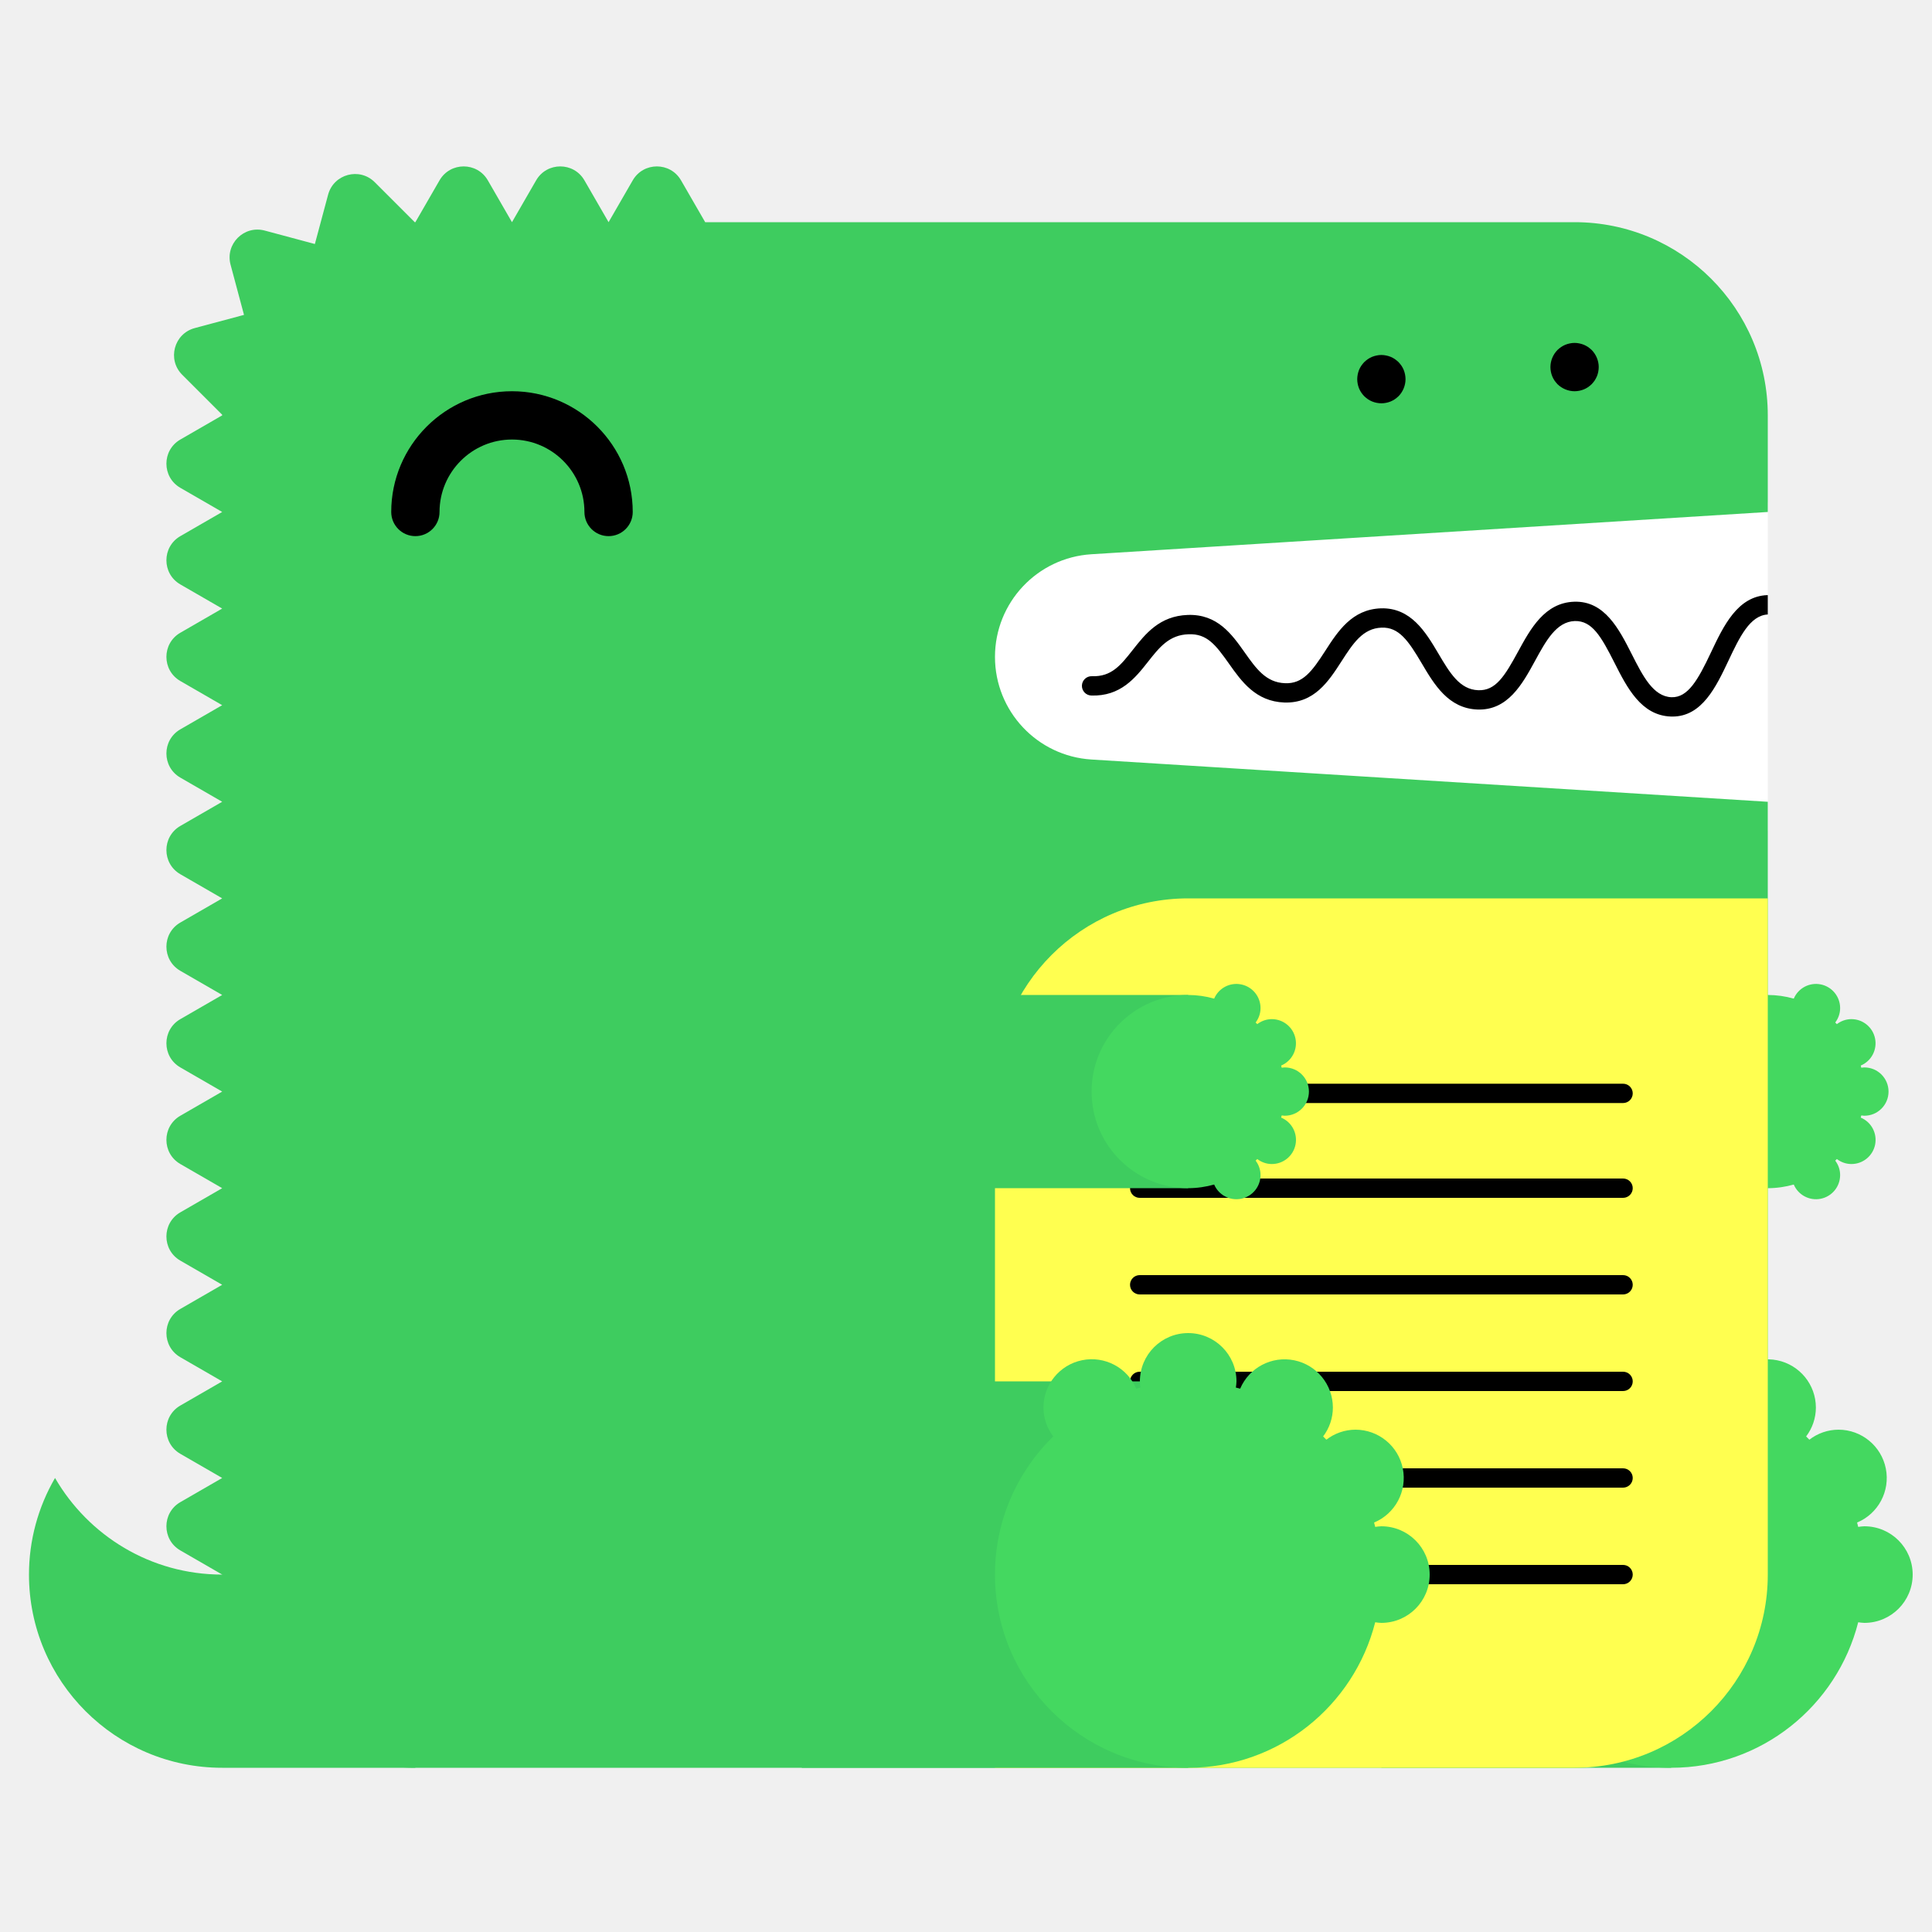
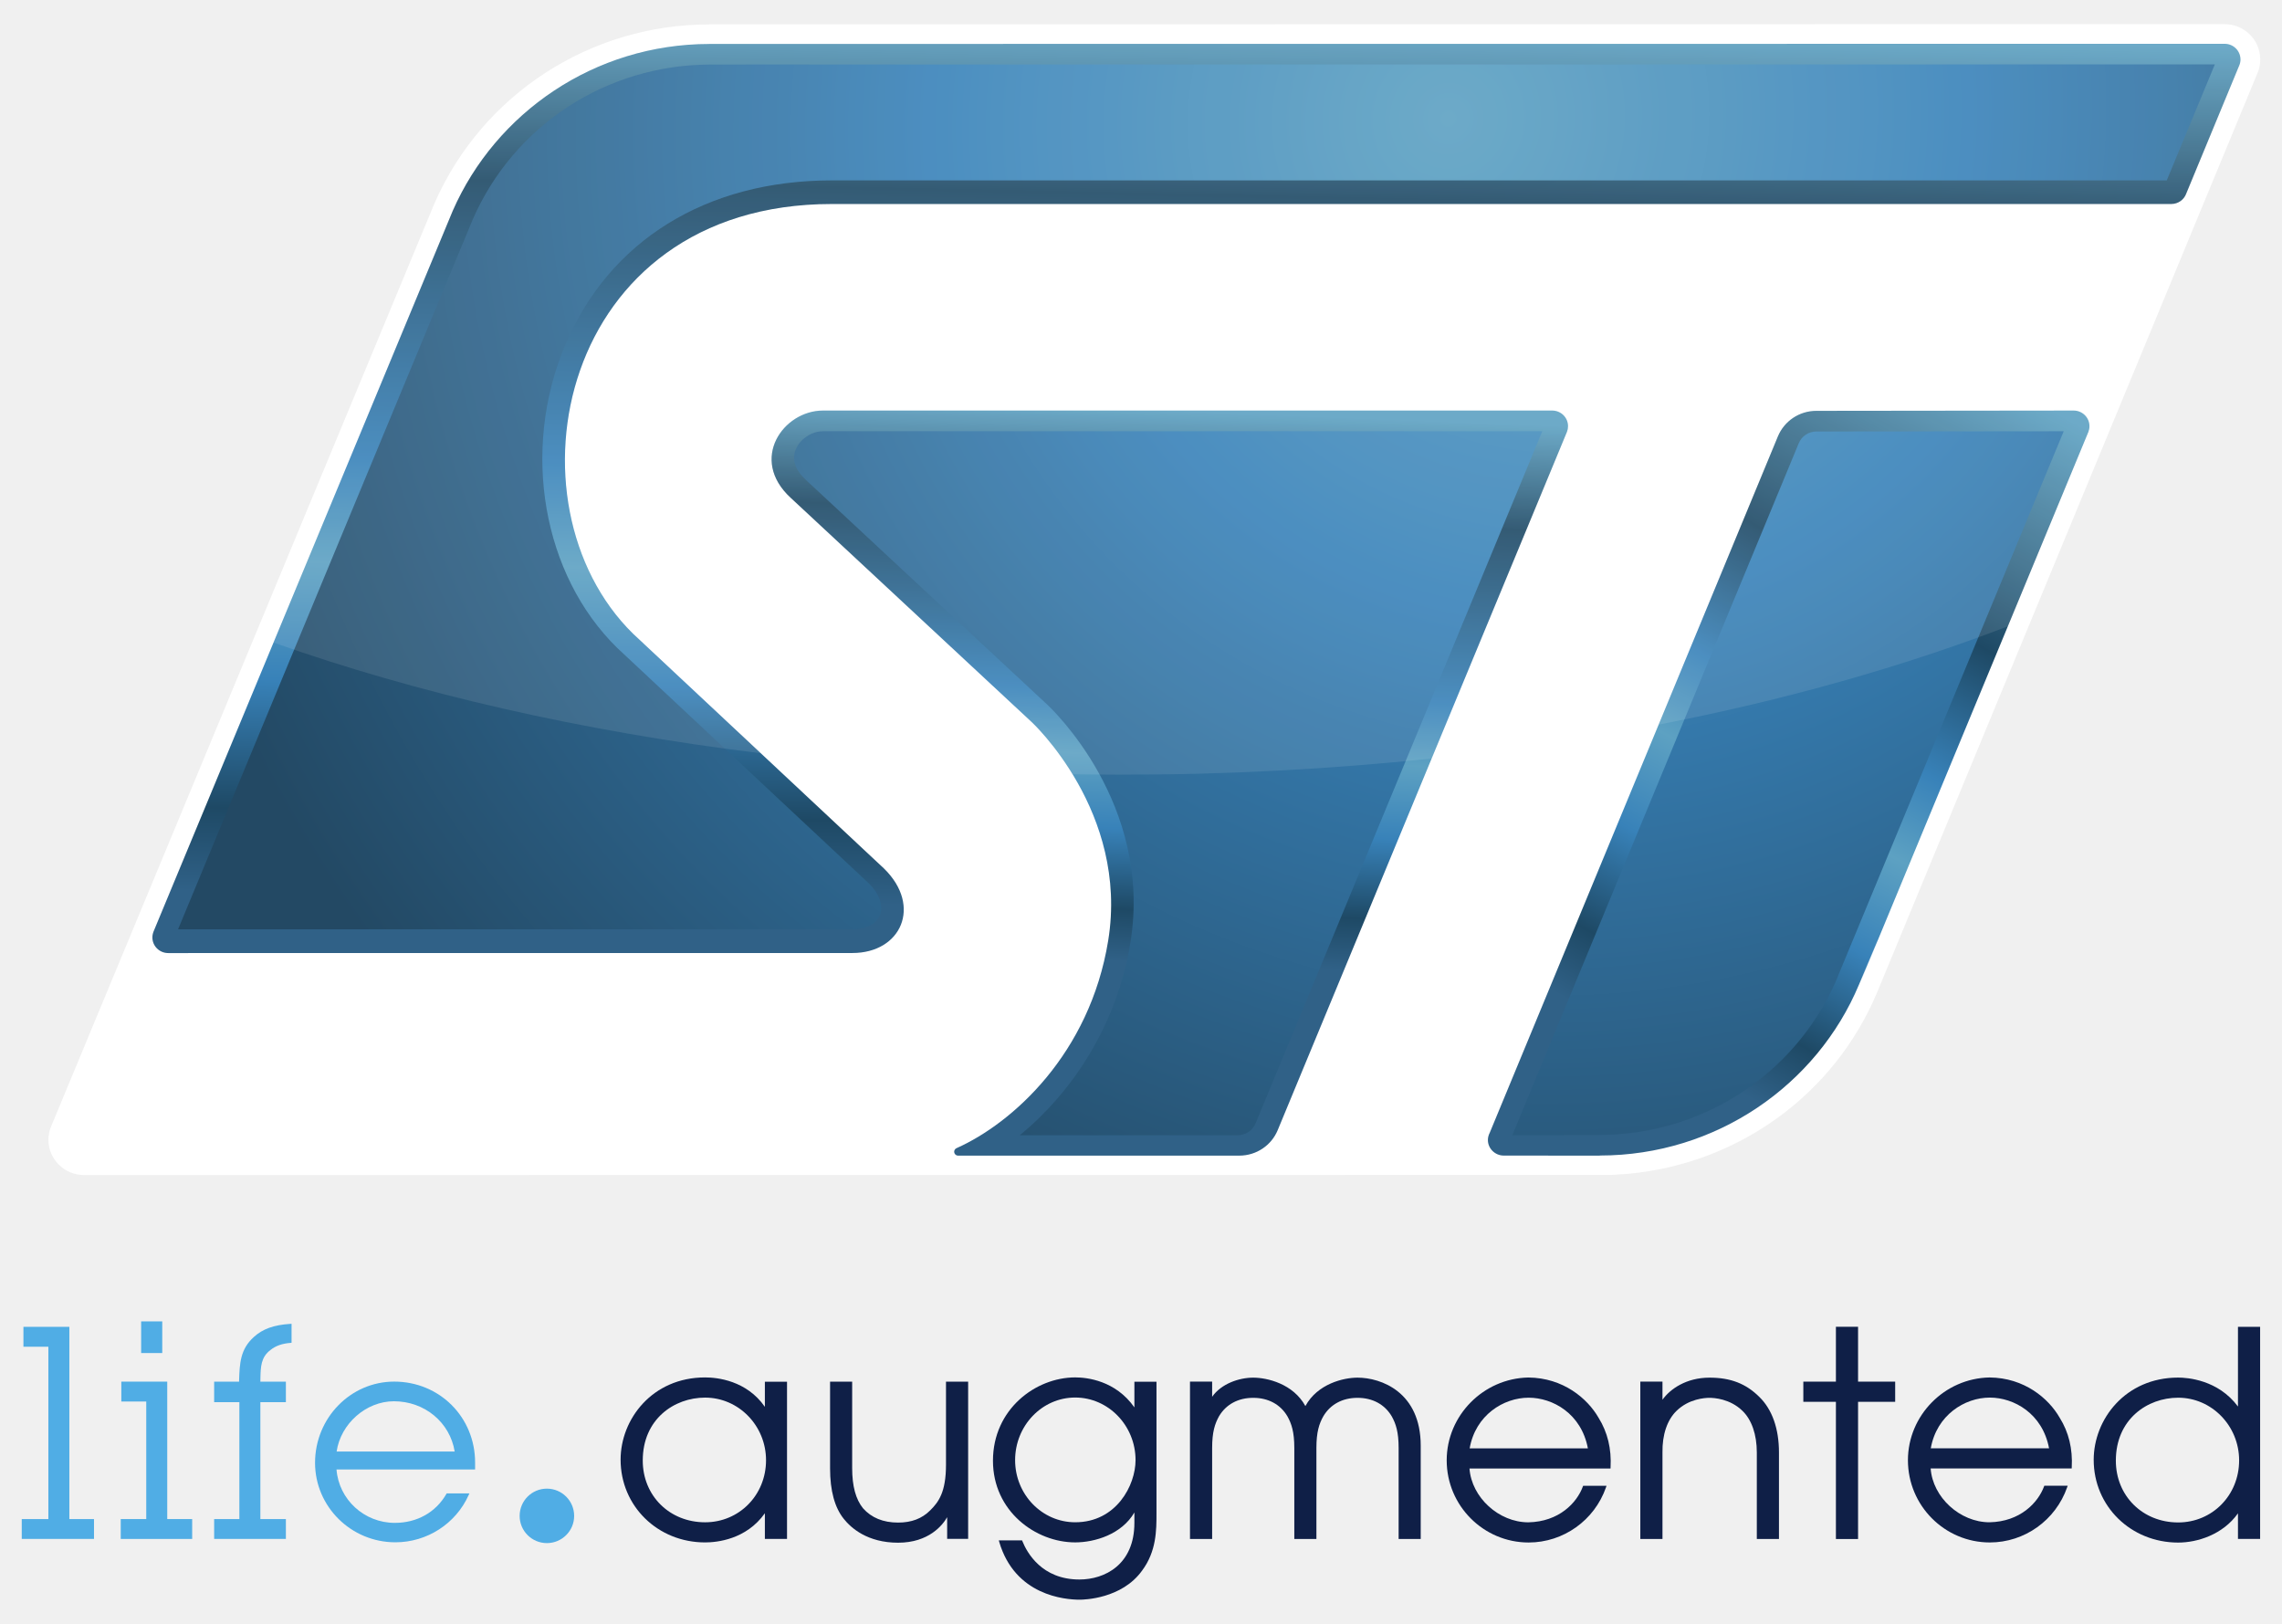
- <svg xmlns="http://www.w3.org/2000/svg" width="200" height="200" viewBox="0 0 200 200">
-   <g fill="none" fill-rule="evenodd">
-     <path fill="#FFF" d="M99 52h84v34H99z" />
-     <path d="M23 163c-7.398 0-13.843-4.027-17.303-10A19.886 19.886 0 0 0 3 163c0 11.046 8.954 20 20 20h20v-20H23z" fill="#3ECC5F" />
-     <path d="M112.98 57.376L183 53V43c0-11.046-8.954-20-20-20H73l-2.5-4.33c-1.112-1.925-3.889-1.925-5 0L63 23l-2.5-4.33c-1.111-1.925-3.889-1.925-5 0L53 23l-2.5-4.33c-1.111-1.925-3.889-1.925-5 0L43 23c-.022 0-.042.003-.065.003l-4.142-4.141c-1.57-1.571-4.252-.853-4.828 1.294l-1.369 5.104-5.192-1.392c-2.148-.575-4.111 1.389-3.535 3.536l1.39 5.193-5.102 1.367c-2.148.576-2.867 3.259-1.296 4.83l4.142 4.142c0 .021-.003.042-.003.064l-4.33 2.5c-1.925 1.111-1.925 3.889 0 5L23 53l-4.33 2.5c-1.925 1.111-1.925 3.889 0 5L23 63l-4.33 2.5c-1.925 1.111-1.925 3.889 0 5L23 73l-4.33 2.5c-1.925 1.111-1.925 3.889 0 5L23 83l-4.33 2.5c-1.925 1.111-1.925 3.889 0 5L23 93l-4.33 2.5c-1.925 1.111-1.925 3.889 0 5L23 103l-4.33 2.5c-1.925 1.111-1.925 3.889 0 5L23 113l-4.33 2.5c-1.925 1.111-1.925 3.889 0 5L23 123l-4.33 2.5c-1.925 1.111-1.925 3.889 0 5L23 133l-4.33 2.5c-1.925 1.111-1.925 3.889 0 5L23 143l-4.33 2.5c-1.925 1.111-1.925 3.889 0 5L23 153l-4.33 2.5c-1.925 1.111-1.925 3.889 0 5L23 163c0 11.046 8.954 20 20 20h120c11.046 0 20-8.954 20-20V83l-70.02-4.376A10.645 10.645 0 0 1 103 68c0-5.621 4.37-10.273 9.98-10.624" fill="#3ECC5F" />
-     <path fill="#3ECC5F" d="M143 183h30v-40h-30z" />
-     <path d="M193 158c-.219 0-.428.037-.639.064-.038-.15-.074-.301-.116-.451A5 5 0 0 0 190.32 148a4.96 4.96 0 0 0-3.016 1.036 26.531 26.531 0 0 0-.335-.336 4.955 4.955 0 0 0 1.011-2.987 5 5 0 0 0-9.599-1.959c-.148-.042-.297-.077-.445-.115.027-.211.064-.42.064-.639a5 5 0 0 0-5-5 5 5 0 0 0-5 5c0 .219.037.428.064.639-.148.038-.297.073-.445.115a4.998 4.998 0 0 0-9.599 1.959c0 1.125.384 2.151 1.011 2.987-3.717 3.632-6.031 8.693-6.031 14.3 0 11.046 8.954 20 20 20 9.339 0 17.16-6.41 19.361-15.064.211.027.42.064.639.064a5 5 0 0 0 5-5 5 5 0 0 0-5-5" fill="#44D860" />
-     <path fill="#3ECC5F" d="M153 123h30v-20h-30z" />
-     <path d="M193 115.5a2.5 2.5 0 1 0 0-5c-.109 0-.214.019-.319.032-.02-.075-.037-.15-.058-.225a2.501 2.501 0 0 0-.963-4.807c-.569 0-1.088.197-1.508.518a6.653 6.653 0 0 0-.168-.168c.314-.417.506-.931.506-1.494a2.5 2.5 0 0 0-4.8-.979A9.987 9.987 0 0 0 183 103c-5.522 0-10 4.478-10 10s4.478 10 10 10c.934 0 1.833-.138 2.69-.377a2.5 2.5 0 0 0 4.8-.979c0-.563-.192-1.077-.506-1.494.057-.055.113-.111.168-.168.42.321.939.518 1.508.518a2.5 2.5 0 0 0 .963-4.807c.021-.074.038-.15.058-.225.105.013.21.032.319.032" fill="#44D860" />
-     <path d="M63 55.5a2.5 2.5 0 0 1-2.5-2.5c0-4.136-3.364-7.5-7.5-7.5s-7.5 3.364-7.5 7.5a2.5 2.5 0 1 1-5 0c0-6.893 5.607-12.5 12.5-12.5S65.5 46.107 65.5 53a2.5 2.5 0 0 1-2.5 2.5" fill="#000" />
-     <path d="M103 183h60c11.046 0 20-8.954 20-20V93h-60c-11.046 0-20 8.954-20 20v70z" fill="#FFFF50" />
-     <path d="M168.02 124h-50.04a1 1 0 1 1 0-2h50.04a1 1 0 1 1 0 2m0 20h-50.04a1 1 0 1 1 0-2h50.04a1 1 0 1 1 0 2m0 20h-50.04a1 1 0 1 1 0-2h50.04a1 1 0 1 1 0 2m0-49.814h-50.04a1 1 0 1 1 0-2h50.04a1 1 0 1 1 0 2m0 19.814h-50.04a1 1 0 1 1 0-2h50.04a1 1 0 1 1 0 2m0 20h-50.04a1 1 0 1 1 0-2h50.04a1 1 0 1 1 0 2M183 61.611c-.012 0-.022-.006-.034-.005-3.09.105-4.552 3.196-5.842 5.923-1.346 2.85-2.387 4.703-4.093 4.647-1.889-.068-2.969-2.202-4.113-4.46-1.314-2.594-2.814-5.536-5.963-5.426-3.046.104-4.513 2.794-5.807 5.167-1.377 2.528-2.314 4.065-4.121 3.994-1.927-.07-2.951-1.805-4.136-3.813-1.321-2.236-2.848-4.75-5.936-4.664-2.994.103-4.465 2.385-5.763 4.4-1.373 2.13-2.335 3.428-4.165 3.351-1.973-.07-2.992-1.51-4.171-3.177-1.324-1.873-2.816-3.993-5.895-3.89-2.928.1-4.399 1.97-5.696 3.618-1.232 1.564-2.194 2.802-4.229 2.724a1 1 0 0 0-.072 2c3.017.101 4.545-1.8 5.872-3.487 1.177-1.496 2.193-2.787 4.193-2.855 1.926-.082 2.829 1.115 4.195 3.045 1.297 1.834 2.769 3.914 5.731 4.021 3.103.104 4.596-2.215 5.918-4.267 1.182-1.834 2.202-3.417 4.15-3.484 1.793-.067 2.769 1.35 4.145 3.681 1.297 2.197 2.766 4.686 5.787 4.796 3.125.108 4.634-2.62 5.949-5.035 1.139-2.088 2.214-4.06 4.119-4.126 1.793-.042 2.728 1.595 4.111 4.33 1.292 2.553 2.757 5.445 5.825 5.556l.169.003c3.064 0 4.518-3.075 5.805-5.794 1.139-2.41 2.217-4.68 4.067-4.773v-2z" fill="#000" />
-     <path fill="#3ECC5F" d="M83 183h40v-40H83z" />
-     <path d="M143 158c-.219 0-.428.037-.639.064-.038-.15-.074-.301-.116-.451A5 5 0 0 0 140.32 148a4.96 4.96 0 0 0-3.016 1.036 26.531 26.531 0 0 0-.335-.336 4.955 4.955 0 0 0 1.011-2.987 5 5 0 0 0-9.599-1.959c-.148-.042-.297-.077-.445-.115.027-.211.064-.42.064-.639a5 5 0 0 0-5-5 5 5 0 0 0-5 5c0 .219.037.428.064.639-.148.038-.297.073-.445.115a4.998 4.998 0 0 0-9.599 1.959c0 1.125.384 2.151 1.011 2.987-3.717 3.632-6.031 8.693-6.031 14.3 0 11.046 8.954 20 20 20 9.339 0 17.16-6.41 19.361-15.064.211.027.42.064.639.064a5 5 0 0 0 5-5 5 5 0 0 0-5-5" fill="#44D860" />
-     <path fill="#3ECC5F" d="M83 123h40v-20H83z" />
-     <path d="M133 115.5a2.5 2.5 0 1 0 0-5c-.109 0-.214.019-.319.032-.02-.075-.037-.15-.058-.225a2.501 2.501 0 0 0-.963-4.807c-.569 0-1.088.197-1.508.518a6.653 6.653 0 0 0-.168-.168c.314-.417.506-.931.506-1.494a2.5 2.5 0 0 0-4.8-.979A9.987 9.987 0 0 0 123 103c-5.522 0-10 4.478-10 10s4.478 10 10 10c.934 0 1.833-.138 2.69-.377a2.5 2.5 0 0 0 4.8-.979c0-.563-.192-1.077-.506-1.494.057-.055.113-.111.168-.168.42.321.939.518 1.508.518a2.5 2.5 0 0 0 .963-4.807c.021-.074.038-.15.058-.225.105.013.21.032.319.032" fill="#44D860" />
-     <path d="M143 41.75c-.16 0-.33-.02-.49-.05a2.52 2.52 0 0 1-.47-.14c-.15-.06-.29-.14-.431-.23-.13-.09-.259-.2-.38-.31-.109-.12-.219-.24-.309-.38s-.17-.28-.231-.43a2.619 2.619 0 0 1-.189-.96c0-.16.02-.33.05-.49.03-.16.08-.31.139-.47.061-.15.141-.29.231-.43.09-.13.2-.26.309-.38.121-.11.25-.22.38-.31.141-.09.281-.17.431-.23.149-.06.31-.11.47-.14.32-.07.65-.07.98 0 .159.03.32.08.47.14.149.06.29.14.43.23.13.09.259.2.38.31.11.12.22.25.31.38.09.14.17.28.23.43.06.16.11.31.14.47.029.16.05.33.05.49 0 .66-.271 1.31-.73 1.77-.121.11-.25.22-.38.31-.14.09-.281.17-.43.23a2.565 2.565 0 0 1-.96.19m20-1.25c-.66 0-1.3-.27-1.771-.73a3.802 3.802 0 0 1-.309-.38c-.09-.14-.17-.28-.231-.43a2.619 2.619 0 0 1-.189-.96c0-.66.27-1.3.729-1.77.121-.11.25-.22.38-.31.141-.09.281-.17.431-.23.149-.06.31-.11.47-.14.32-.07.66-.07.98 0 .159.03.32.08.47.14.149.06.29.14.43.23.13.09.259.2.38.31.459.47.73 1.11.73 1.77 0 .16-.021.33-.05.49-.03.16-.08.32-.14.47-.07.15-.14.29-.23.43-.09.13-.2.26-.31.38-.121.11-.25.22-.38.31-.14.09-.281.17-.43.23a2.565 2.565 0 0 1-.96.19" fill="#000" />
+ <svg xmlns="http://www.w3.org/2000/svg" xmlns:xlink="http://www.w3.org/1999/xlink" height="266.747" viewBox="0 0 13.883 9.849" width="374.887">
+   <clipPath id="a">
+     <path d="m514.153 48.724h38.603v27.168h-38.603z" />
+   </clipPath>
+   <clipPath id="b">
+     <path d="m518.495 75.552h33.92v-12.604h-33.92z" />
+   </clipPath>
+   <clipPath id="c">
+     <path d="m518.495 62.949h33.919v12.604h-33.919z" />
+   </clipPath>
+   <linearGradient id="d">
+     <stop offset="0" stop-color="#5da1c2" />
+     <stop offset=".387" stop-color="#3882b9" />
+     <stop offset=".994" stop-color="#234964" />
+     <stop offset="1" stop-color="#234964" />
+   </linearGradient>
+   <radialGradient id="e" cx="0" cy="0" gradientTransform="matrix(-18.02149 -12.82824 -12.64364 17.76215 540.6365 74.20611)" gradientUnits="userSpaceOnUse" r="1" spreadMethod="pad" xlink:href="#d" />
+   <linearGradient id="f">
+     <stop offset="0" stop-color="#5da1c2" />
+     <stop offset=".136" stop-color="#1e4965" />
+     <stop offset=".361" stop-color="#3882b9" />
+     <stop offset=".445" stop-color="#5da1c2" />
+     <stop offset=".54" stop-color="#3882b9" />
+     <stop offset=".644" stop-color="#1e4965" />
+     <stop offset=".711" stop-color="#306187" />
+     <stop offset="1" stop-color="#306187" />
+   </linearGradient>
+   <linearGradient id="g" gradientTransform="matrix(-.5807224 -13.45483 -13.45483 .5807224 533.9768 69.26326)" gradientUnits="userSpaceOnUse" spreadMethod="pad" x1="0" x2="1" xlink:href="#f" y1="0" y2="0" />
+   <radialGradient id="h" cx="0" cy="0" gradientTransform="matrix(-18.02077 -12.82773 -12.64313 17.76144 540.5798 74.20619)" gradientUnits="userSpaceOnUse" r="1" spreadMethod="pad" xlink:href="#d" />
+   <linearGradient id="i" gradientTransform="matrix(-8.654223 -15.88279 -15.88279 8.654223 548.228 69.70733)" gradientUnits="userSpaceOnUse" spreadMethod="pad" x1="0" x2="1" y1="0" y2="0">
+     <stop offset="0" stop-color="#5da1c2" />
+     <stop offset=".23" stop-color="#1e4965" />
+     <stop offset=".361" stop-color="#3882b9" />
+     <stop offset=".445" stop-color="#5da1c2" />
+     <stop offset=".54" stop-color="#3882b9" />
+     <stop offset=".644" stop-color="#1e4965" />
+     <stop offset=".711" stop-color="#306187" />
+     <stop offset="1" stop-color="#306187" />
+   </linearGradient>
+   <radialGradient id="j" cx="0" cy="0" gradientTransform="matrix(-19.20239 -13.66884 -13.47214 18.92605 538.768 74.20742)" gradientUnits="userSpaceOnUse" r="1" spreadMethod="pad" xlink:href="#d" />
+   <linearGradient id="k" gradientTransform="matrix(-.6360994 -21.64267 -21.64267 .6360994 534.6515 75.92868)" gradientUnits="userSpaceOnUse" spreadMethod="pad" x1="0" x2="1" xlink:href="#f" y1="0" y2="0" />
+   <clipPath id="l">
+     <path d="m514.153 48.724h38.603v27.168h-38.603z" />
+   </clipPath>
+   <g clip-path="url(#l)" transform="matrix(.3527778 0 0 -.3527778 -181.2495 26.9053)">
+     <path d="m0 0-26.132-.003v-.002c-2.058 0-3.917-1.209-4.739-3.084l-6.607-15.908c-.033-.077-.051-.158-.051-.241 0-.335.276-.608.615-.608l26.345.002.277.019c1.904.174 3.56 1.364 4.301 3.133l6.558 15.849c.032.073.047.152.047.234 0 .336-.275.609-.614.609" fill="#fff" transform="translate(552.142 75.8922)" />
+     <g fill="#0f1f47">
+       <path d="m0 0c-.317.456-.824.507-1.031.507-.912 0-1.457-.721-1.457-1.418 0-.801.64-1.427 1.457-1.427.205 0 .71.05 1.031.503v-.443h.382v2.711h-.382zm-1.031-1.991c-.613 0-1.075.458-1.075 1.065 0 .713.541 1.085 1.075 1.085.579 0 1.051-.484 1.051-1.08 0-.6-.462-1.07-1.051-1.07" transform="translate(526.9684 52.0495)" />
+       <path d="m0 0c0-.475-.129-.644-.273-.787-.141-.141-.321-.21-.553-.21-.257 0-.46.083-.605.247-.126.156-.187.383-.187.691v1.492h-.381v-1.497c0-.383.08-.677.239-.872.122-.153.405-.408.934-.408.53 0 .769.304.846.44v-.374h.362v2.711h-.382z" transform="translate(530.0918 51.0505)" />
+       <path d="m0 0c-.327.465-.82.517-1.021.517-.682 0-1.418-.549-1.418-1.437 0-.87.736-1.408 1.418-1.408.337 0 .801.138 1.021.516v-.179c0-.721-.511-.977-.948-.977-.649 0-.904.463-.984.662l-.005.013h-.401l.007-.026c.271-.925 1.131-.997 1.388-.997.073 0 .726.014 1.076.502.248.333.248.697.248.989v2.268h-.381zm-1.021-1.981c-.572 0-1.036.48-1.036 1.071 0 .595.464 1.08 1.036 1.08.573 0 1.041-.485 1.041-1.08 0-.432-.331-1.071-1.041-1.071" transform="translate(533.3408 52.0399)" />
+       <path d="m0 0c-.239 0-.689-.104-.899-.49-.211.386-.661.49-.9.49-.244 0-.551-.105-.708-.33v.262h-.382v-2.714h.382v1.569c0 .278.048.42.119.548.121.204.33.317.589.317s.469-.113.589-.317c.072-.128.12-.27.12-.548v-1.569h.381v1.569c0 .277.048.42.12.548.121.204.33.317.589.317s.468-.113.589-.317c.072-.128.12-.271.12-.548v-1.569h.381v1.609c0 .926-.685 1.173-1.09 1.173" transform="translate(537.1886 52.5527)" />
+       <path d="m0 0c-.776-.015-1.408-.655-1.408-1.428 0-.781.634-1.417 1.413-1.417.599 0 1.136.382 1.334.951l.009.027h-.403l-.005-.013c-.102-.279-.41-.607-.94-.617-.51 0-.979.43-1.015.928h2.432l.001.018c.018.32-.052.608-.207.857-.191.332-.609.689-1.211.694m-1.012-1.222c.1.574.585.874 1.017.874.416 0 .909-.274 1.022-.874z" transform="translate(540.1345 52.555)" />
+       <path d="m0 0c-.4 0-.68-.196-.811-.381v.313h-.382v-2.714h.382v1.491c-.005.308.082.563.243.719.214.208.489.224.568.224s.354-.016.568-.224c.16-.154.248-.41.248-.719v-1.491h.382v1.491c0 .411-.117.742-.338.958-.231.23-.496.333-.86.333" transform="translate(543.2586 52.5527)" />
+       <path d="m0 0h-.382v-.946h-.562v-.348h.562v-2.366h.382v2.366h.64v.348h-.64z" transform="translate(545.8206 53.43)" />
+       <path d="m0 0c-.776-.014-1.407-.655-1.407-1.427 0-.782.633-1.418 1.412-1.418.599 0 1.135.382 1.334.952l.009.026h-.403l-.005-.013c-.103-.278-.41-.607-.94-.617-.51 0-.98.431-1.015.928h2.432l.001.018c.018.32-.052.608-.208.857-.19.332-.608.689-1.21.694m-1.013-1.222c.101.574.586.875 1.018.875.416 0 .909-.274 1.022-.875z" transform="translate(548.0875 52.5558)" />
+       <path d="m0 0v-1.374c-.343.463-.874.499-1.031.499-.912 0-1.457-.721-1.457-1.418 0-.8.64-1.427 1.457-1.427.328 0 .769.135 1.031.504v-.441h.382v3.657zm-1.031-3.373c-.613 0-1.075.458-1.075 1.066 0 .712.541 1.085 1.075 1.085.579 0 1.051-.485 1.051-1.081 0-.6-.462-1.07-1.051-1.07" transform="translate(552.3721 53.4288)" />
+     </g>
+     <path d="m516.576 53.523h-.364v-.546h.364z" fill="#50ade5" />
+     <path d="m0 0h-.792v-.343h.43v-2.972h-.46v-.342h1.247v.342h-.425z" fill="#50ade5" transform="translate(514.9742 53.4288)" />
+     <path d="m0 0h-.792v-.343h.43v-2.027h-.44v-.343h1.232v.343h-.43z" fill="#50ade5" transform="translate(516.6622 52.4842)" />
+     <path d="m0 0c-.237-.212-.246-.457-.256-.753v-.019h-.43v-.353h.435v-2.016h-.435v-.342h1.237v.342h-.44v2.016h.44v.353h-.44l.001.058c.004.196.008.365.173.488.088.072.201.112.346.123l.018.002v.327l-.021-.001c-.285-.018-.478-.088-.628-.225" fill="#50ade5" transform="translate(518.1571 53.2551)" />
+     <path d="m0 0c-.753 0-1.365-.628-1.365-1.4 0-.756.621-1.371 1.385-1.371.546 0 1.042.32 1.264.815l.013.028h-.392l-.006-.01c-.182-.317-.506-.498-.889-.498-.528 0-.965.403-1.005.921h2.39v.12c0 .782-.613 1.395-1.395 1.395m-.993-1.206c.07.48.508.867.988.867.529 0 .966-.363 1.048-.867z" fill="#50ade5" transform="translate(520.5762 52.4845)" />
+     <path d="m0 0c.259 0 .47.21.47.469 0 .26-.211.47-.47.47-.26 0-.47-.21-.47-.47 0-.259.21-.469.47-.469" fill="#50ade5" transform="translate(523.2094 49.6996)" />
+   </g>
+   <path d="m526.01 75.551c.001 0 .002-.001.002-.001-1.983 0-3.685-1.187-4.426-2.876l-5.159-12.426c-.013-.033-.021-.067-.021-.105 0-.148.122-.269.273-.269l11.799.001c.839 0 1.204.807.55 1.452l-4.333 4.054c-2.277 2.233-1.301 7.41 3.429 7.41h23.098c.12 0 .222.076.259.182l.914 2.209c.013.03.02.065.02.101 0 .15-.122.27-.273.27z" fill="url(#k)" transform="matrix(.3527778 0 0 -.3527778 -181.2495 26.9053)" />
+   <path d="m526.638 75.196.001-.001h-.606c-1.794 0-3.396-1.048-4.103-2.672l-5.081-12.239h11.629c.233 0 .41.089.474.239.066.161-.007.371-.19.552l-4.341 4.062c-1.287 1.261-1.658 3.404-.901 5.21.76 1.811 2.437 2.851 4.604 2.851h23.02l.829 1.999-.001.001z" fill="url(#j)" transform="matrix(.3527778 0 0 -.3527778 -181.2495 26.9053)" />
+   <path d="m545.103 69.224c-.3 0-.556-.18-.664-.439l-4.97-12.009c-.02-.038-.032-.081-.032-.126 0-.147.124-.268.274-.268l1.656-.001-.001.002c2.011 0 3.746 1.218 4.47 2.946s.003-.002.006-.004l3.95 9.535c.012.031.019.065.019.099 0 .15-.123.27-.273.27z" fill="url(#i)" transform="matrix(.3527778 0 0 -.3527778 -181.2495 26.9053)" />
+   <path d="m545.103 68.868c-.135 0-.254-.079-.305-.202l-4.94-11.933h.884l-.001.004h.604c1.78 0 3.37 1.031 4.085 2.634l3.937 9.501h-.001z" fill="url(#h)" transform="matrix(.3527778 0 0 -.3527778 -181.2495 26.9053)" />
+   <path d="m527.969 69.229c-.682 0-1.279-.839-.556-1.504l4.155-3.866s1.682-1.551 1.321-3.77c-.318-1.953-1.651-3.149-2.615-3.579l-.003-.001c-.023-.012-.038-.035-.038-.06 0-.037.03-.068.069-.068h4.846c.3 0 .557.18.664.439l4.989 12.043c.012.031.018.063.018.096 0 .15-.122.27-.274.27z" fill="url(#g)" transform="matrix(.3527778 0 0 -.3527778 -181.2495 26.9053)" />
+   <path d="m527.969 68.872c-.196 0-.398-.136-.47-.318-.086-.218.049-.404.18-.524l4.153-3.866c.075-.069 1.829-1.717 1.44-4.11-.236-1.45-1.029-2.602-1.907-3.321h3.758c.135 0 .255.08.306.201l4.946 11.938z" fill="url(#e)" transform="matrix(.3527778 0 0 -.3527778 -181.2495 26.9053)" />
+   <g clip-path="url(#a)" transform="matrix(.3527778 0 0 -.3527778 -181.2495 26.9053)">
+     <g clip-path="url(#b)" opacity=".1">
+       <g clip-path="url(#c)" fill="#fff">
+         <path d="m0 0c0-.033-.006-.065-.02-.098l-2.333-5.633c-1.735-.182-3.541-.28-5.396-.28-.266 0-.531.004-.795.007-.351.576-.708.904-.708.904l-4.156 3.867c-.723.664-.124 1.503.557 1.503h12.576c.151 0 .275-.12.275-.27" transform="translate(540.8203 68.9595)" />
+         <path d="m0 0c0-.036-.007-.068-.02-.101l-1.387-3.35c-1.803-.693-3.829-1.269-6.022-1.695l2.059 4.97c.108.26.363.439.664.439l4.434.007c.151 0 .272-.12.272-.27" transform="translate(549.8102 68.9595)" />
+         <path d="m0 0c0-.036-.007-.071-.02-.101l-.912-2.208c-.039-.108-.141-.182-.262-.182h-23.098c-4.729 0-5.704-5.178-3.429-7.41l2.205-2.062c-3.089.378-5.936 1.034-8.403 1.909l3.089 7.445c.742 1.692 2.444 2.876 4.427 2.876v.003h26.132c.15 0 .271-.12.271-.27" transform="translate(552.4147 75.2824)" />
+       </g>
+     </g>
  </g>
</svg>
